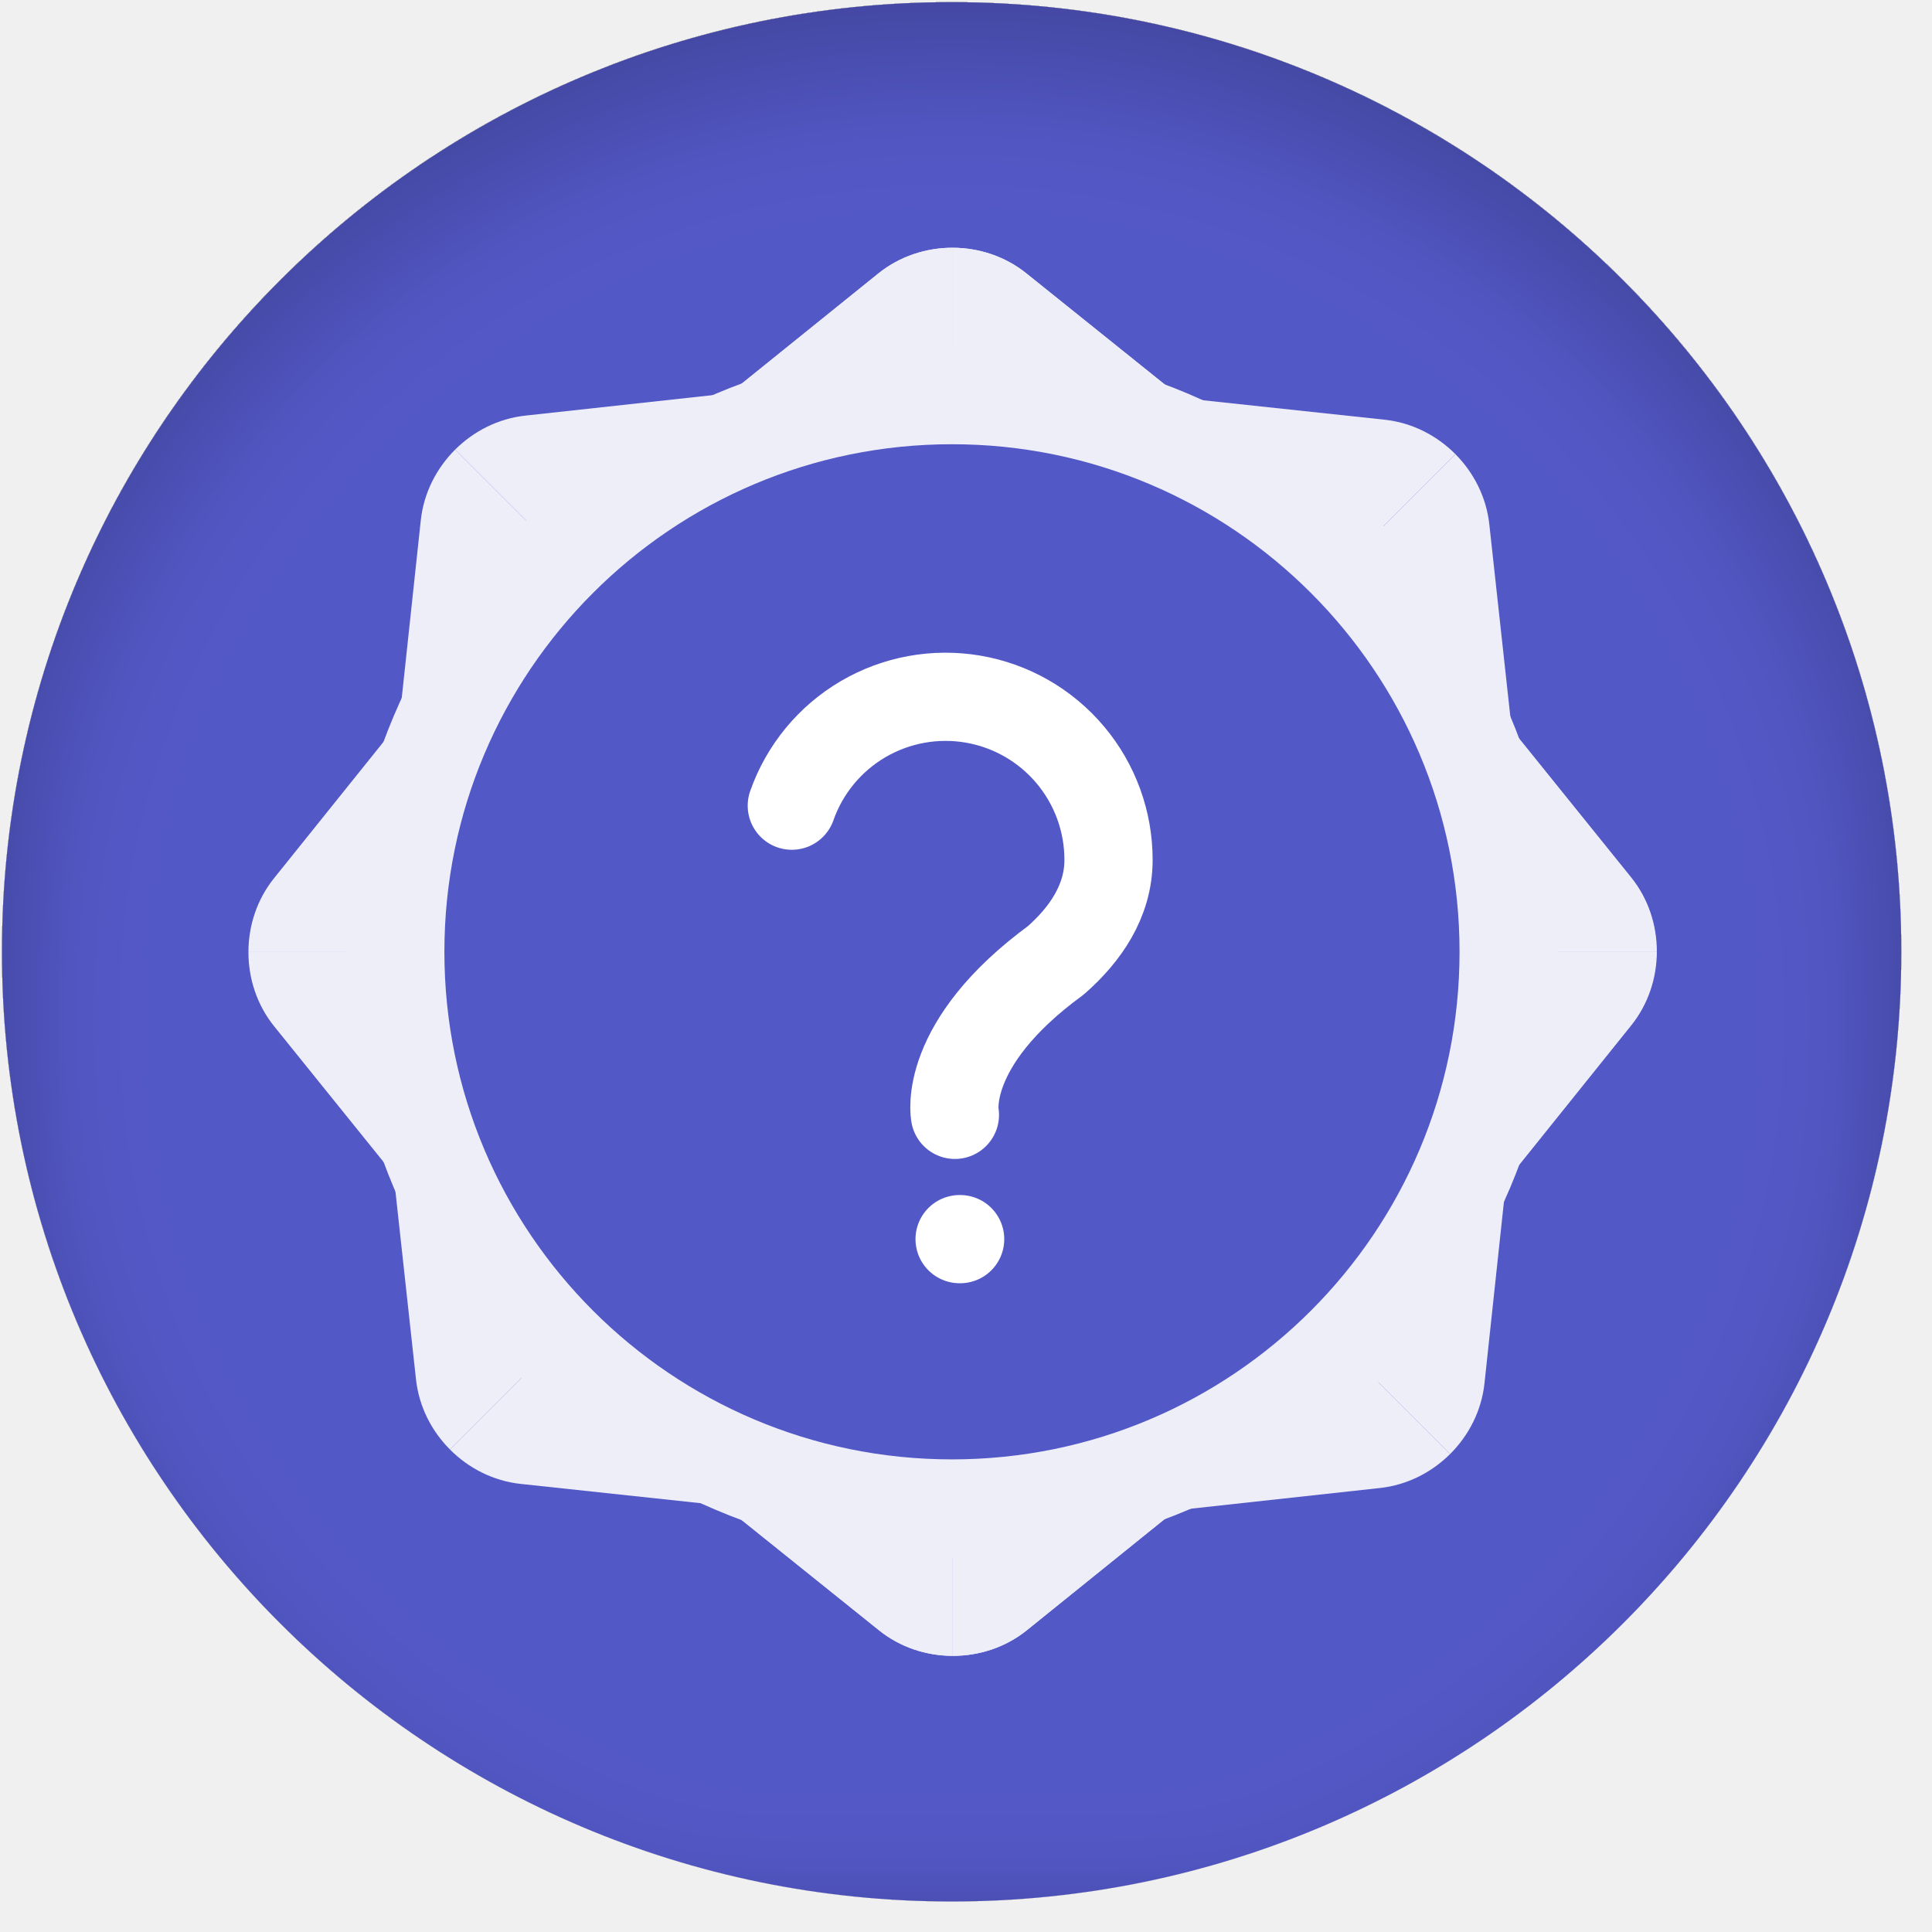
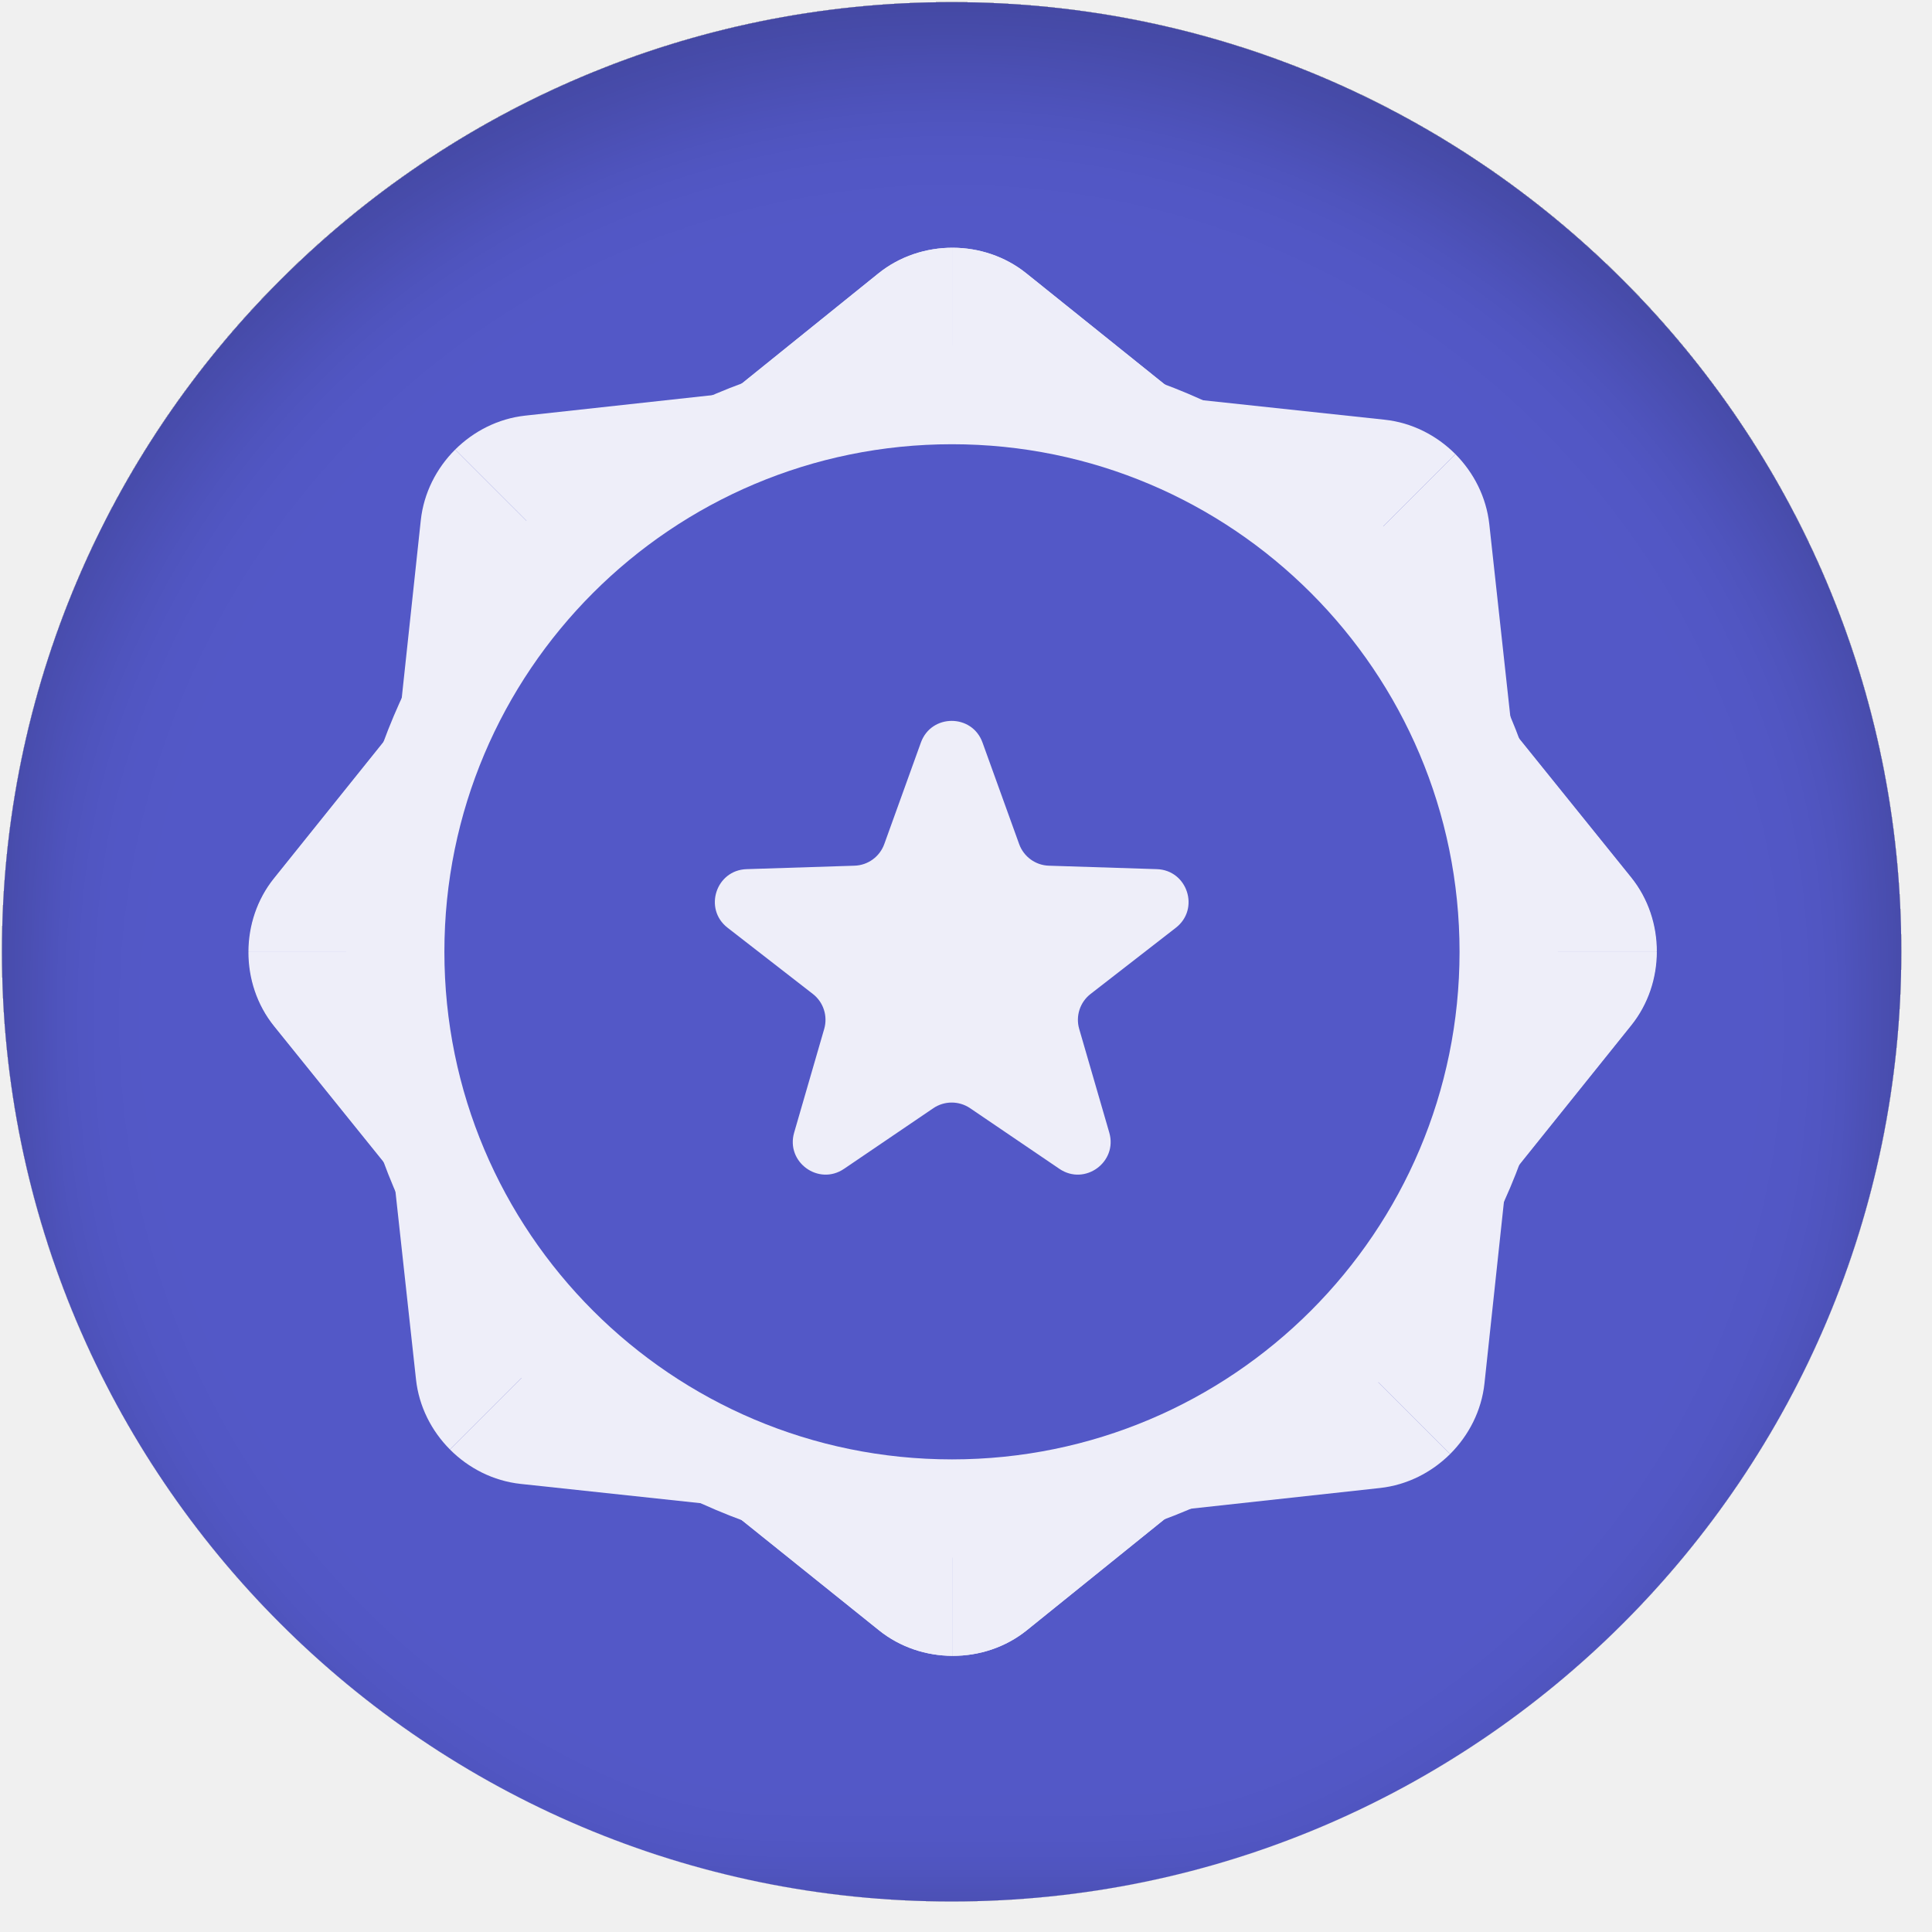
<svg xmlns="http://www.w3.org/2000/svg" width="61" height="61" viewBox="0 0 61 61" fill="none">
-   <g filter="url(#filter0_i_700_13067)">
+   <g filter="url(#filter0_i_698_13510)">
    <path d="M60.03 30.052C60.03 46.611 46.606 60.036 30.046 60.036C13.487 60.036 0.062 46.611 0.062 30.052C0.062 13.492 13.487 0.068 30.046 0.068C46.606 0.068 60.03 13.492 60.03 30.052Z" fill="#5358C7" />
  </g>
  <circle cx="30.057" cy="30.052" r="19.128" fill="#EEEEF9" />
  <path d="M27.735 8.632L22.328 12.992H30.082V7.822C29.245 7.82 28.408 8.09 27.735 8.632Z" fill="#EEEEF9" />
  <path d="M32.4 8.627C31.734 8.093 30.908 7.825 30.082 7.822V12.992L37.837 12.992L32.4 8.627Z" fill="#EEEEF9" />
  <path d="M43.72 13.252L36.813 12.512L42.296 17.995L45.952 14.339C45.362 13.746 44.579 13.344 43.72 13.252Z" fill="#EEEEF9" />
  <path d="M47.022 16.547C46.928 15.699 46.534 14.925 45.952 14.339L42.296 17.995L47.78 23.478L47.022 16.547Z" fill="#EEEEF9" />
  <path d="M51.503 27.704L47.143 22.297V30.051H52.312C52.315 29.214 52.045 28.377 51.503 27.704Z" fill="#EEEEF9" />
  <path d="M51.508 32.369C52.042 31.703 52.31 30.877 52.312 30.051H47.143L47.143 37.806L51.508 32.369Z" fill="#EEEEF9" />
  <path d="M8.669 32.399L13.029 37.806L13.029 30.052L7.859 30.052C7.857 30.889 8.127 31.727 8.669 32.399Z" fill="#EEEEF9" />
  <path d="M8.664 27.735C8.13 28.4 7.862 29.226 7.859 30.052L13.029 30.052L13.029 22.297L8.664 27.735Z" fill="#EEEEF9" />
  <path d="M13.286 16.425L12.546 23.331L18.029 17.848L14.373 14.193C13.78 14.783 13.379 15.566 13.286 16.425Z" fill="#EEEEF9" />
  <path d="M16.581 13.123C15.733 13.216 14.959 13.611 14.373 14.193L18.029 17.848L23.513 12.365L16.581 13.123Z" fill="#EEEEF9" />
  <path d="M27.735 8.632L22.328 12.992L30.082 12.992L30.082 7.822C29.245 7.82 28.408 8.09 27.735 8.632Z" fill="#EEEEF9" />
  <path d="M32.4 8.627C31.734 8.093 30.908 7.825 30.082 7.822L30.082 12.992L37.837 12.992L32.4 8.627Z" fill="#EEEEF9" />
  <path d="M32.421 51.472L37.828 47.111L30.074 47.111L30.074 52.281C30.911 52.284 31.749 52.014 32.421 51.472Z" fill="#EEEEF9" />
  <path d="M27.757 51.477C28.422 52.011 29.248 52.279 30.074 52.281L30.074 47.111L22.319 47.111L27.757 51.477Z" fill="#EEEEF9" />
  <path d="M16.437 46.852L23.343 47.592L17.86 42.109L14.205 45.764C14.794 46.358 15.578 46.759 16.437 46.852Z" fill="#EEEEF9" />
  <path d="M13.135 43.557C13.228 44.405 13.622 45.178 14.205 45.764L17.86 42.109L12.377 36.625L13.135 43.557Z" fill="#EEEEF9" />
  <path d="M8.653 32.399L13.013 37.806L13.013 30.052L7.844 30.052C7.841 30.889 8.111 31.727 8.653 32.399Z" fill="#EEEEF9" />
  <path d="M8.648 27.735C8.114 28.4 7.846 29.226 7.844 30.052L13.013 30.052L13.013 22.297L8.648 27.735Z" fill="#EEEEF9" />
  <path d="M51.488 27.704L47.127 22.297L47.127 30.051L52.297 30.051C52.299 29.214 52.03 28.377 51.488 27.704Z" fill="#EEEEF9" />
  <path d="M51.493 32.369C52.026 31.703 52.294 30.877 52.297 30.051L47.127 30.051L47.127 37.806L51.493 32.369Z" fill="#EEEEF9" />
  <path d="M46.87 43.679L47.61 36.772L42.127 42.255L45.783 45.911C46.376 45.321 46.778 44.538 46.87 43.679Z" fill="#EEEEF9" />
  <path d="M43.575 46.981C44.423 46.887 45.197 46.493 45.783 45.911L42.127 42.255L36.644 47.739L43.575 46.981Z" fill="#EEEEF9" />
  <path d="M32.421 51.472L37.828 47.111L30.074 47.111L30.074 52.281C30.911 52.284 31.749 52.014 32.421 51.472Z" fill="#EEEEF9" />
  <path d="M27.757 51.477C28.422 52.011 29.248 52.279 30.074 52.281L30.074 47.111L22.319 47.111L27.757 51.477Z" fill="#EEEEF9" />
  <circle cx="30.057" cy="30.052" r="16.026" fill="#5358C7" />
-   <path d="M25 25.438C25.403 24.292 26.199 23.325 27.247 22.709C28.295 22.094 29.526 21.869 30.724 22.074C31.922 22.279 33.008 22.902 33.791 23.832C34.574 24.762 35.002 25.938 35 27.154C35 28.457 34.257 29.513 33.336 30.321C29.713 32.972 30.15 35.2 30.15 35.2M30.298 39.124H30.315" stroke="white" stroke-width="2.785" stroke-linecap="round" stroke-linejoin="round" />
+   <path d="M29.076 23.444C29.405 22.533 30.693 22.533 31.021 23.444L32.178 26.65C32.322 27.049 32.694 27.32 33.117 27.333L36.525 27.442C37.492 27.473 37.891 28.698 37.126 29.292L34.433 31.383C34.099 31.642 33.956 32.08 34.074 32.487L35.024 35.761C35.293 36.691 34.251 37.449 33.45 36.905L30.63 34.99C30.279 34.752 29.819 34.752 29.468 34.99L26.648 36.905C25.846 37.449 24.804 36.691 25.074 35.761L26.023 32.487C26.141 32.08 25.999 31.642 25.665 31.383L22.972 29.292C22.207 28.698 22.605 27.473 23.573 27.442L26.98 27.333C27.404 27.32 27.776 27.049 27.92 26.65L29.076 23.444Z" fill="#EEEEF9" />
  <defs>
-     <filter id="filter0_i_700_13067" x="0.062" y="0.068" width="59.969" height="62.036" filterUnits="userSpaceOnUse" color-interpolation-filters="sRGB">
+     <filter id="filter0_i_698_13510" x="0.062" y="0.068" width="59.969" height="62.036" filterUnits="userSpaceOnUse" color-interpolation-filters="sRGB">
      <feFlood flood-opacity="0" result="BackgroundImageFix" />
      <feBlend mode="normal" in="SourceGraphic" in2="BackgroundImageFix" result="shape" />
      <feColorMatrix in="SourceAlpha" type="matrix" values="0 0 0 0 0 0 0 0 0 0 0 0 0 0 0 0 0 0 127 0" result="hardAlpha" />
      <feOffset dy="2.068" />
      <feGaussianBlur stdDeviation="2.068" />
      <feComposite in2="hardAlpha" operator="arithmetic" k2="-1" k3="1" />
      <feColorMatrix type="matrix" values="0 0 0 0 0 0 0 0 0 0 0 0 0 0 0 0 0 0 0.2 0" />
-       <feBlend mode="normal" in2="shape" result="effect1_innerShadow_700_13067" />
+       <feBlend mode="normal" in2="shape" result="effect1_innerShadow_698_13510" />
    </filter>
  </defs>
</svg>
